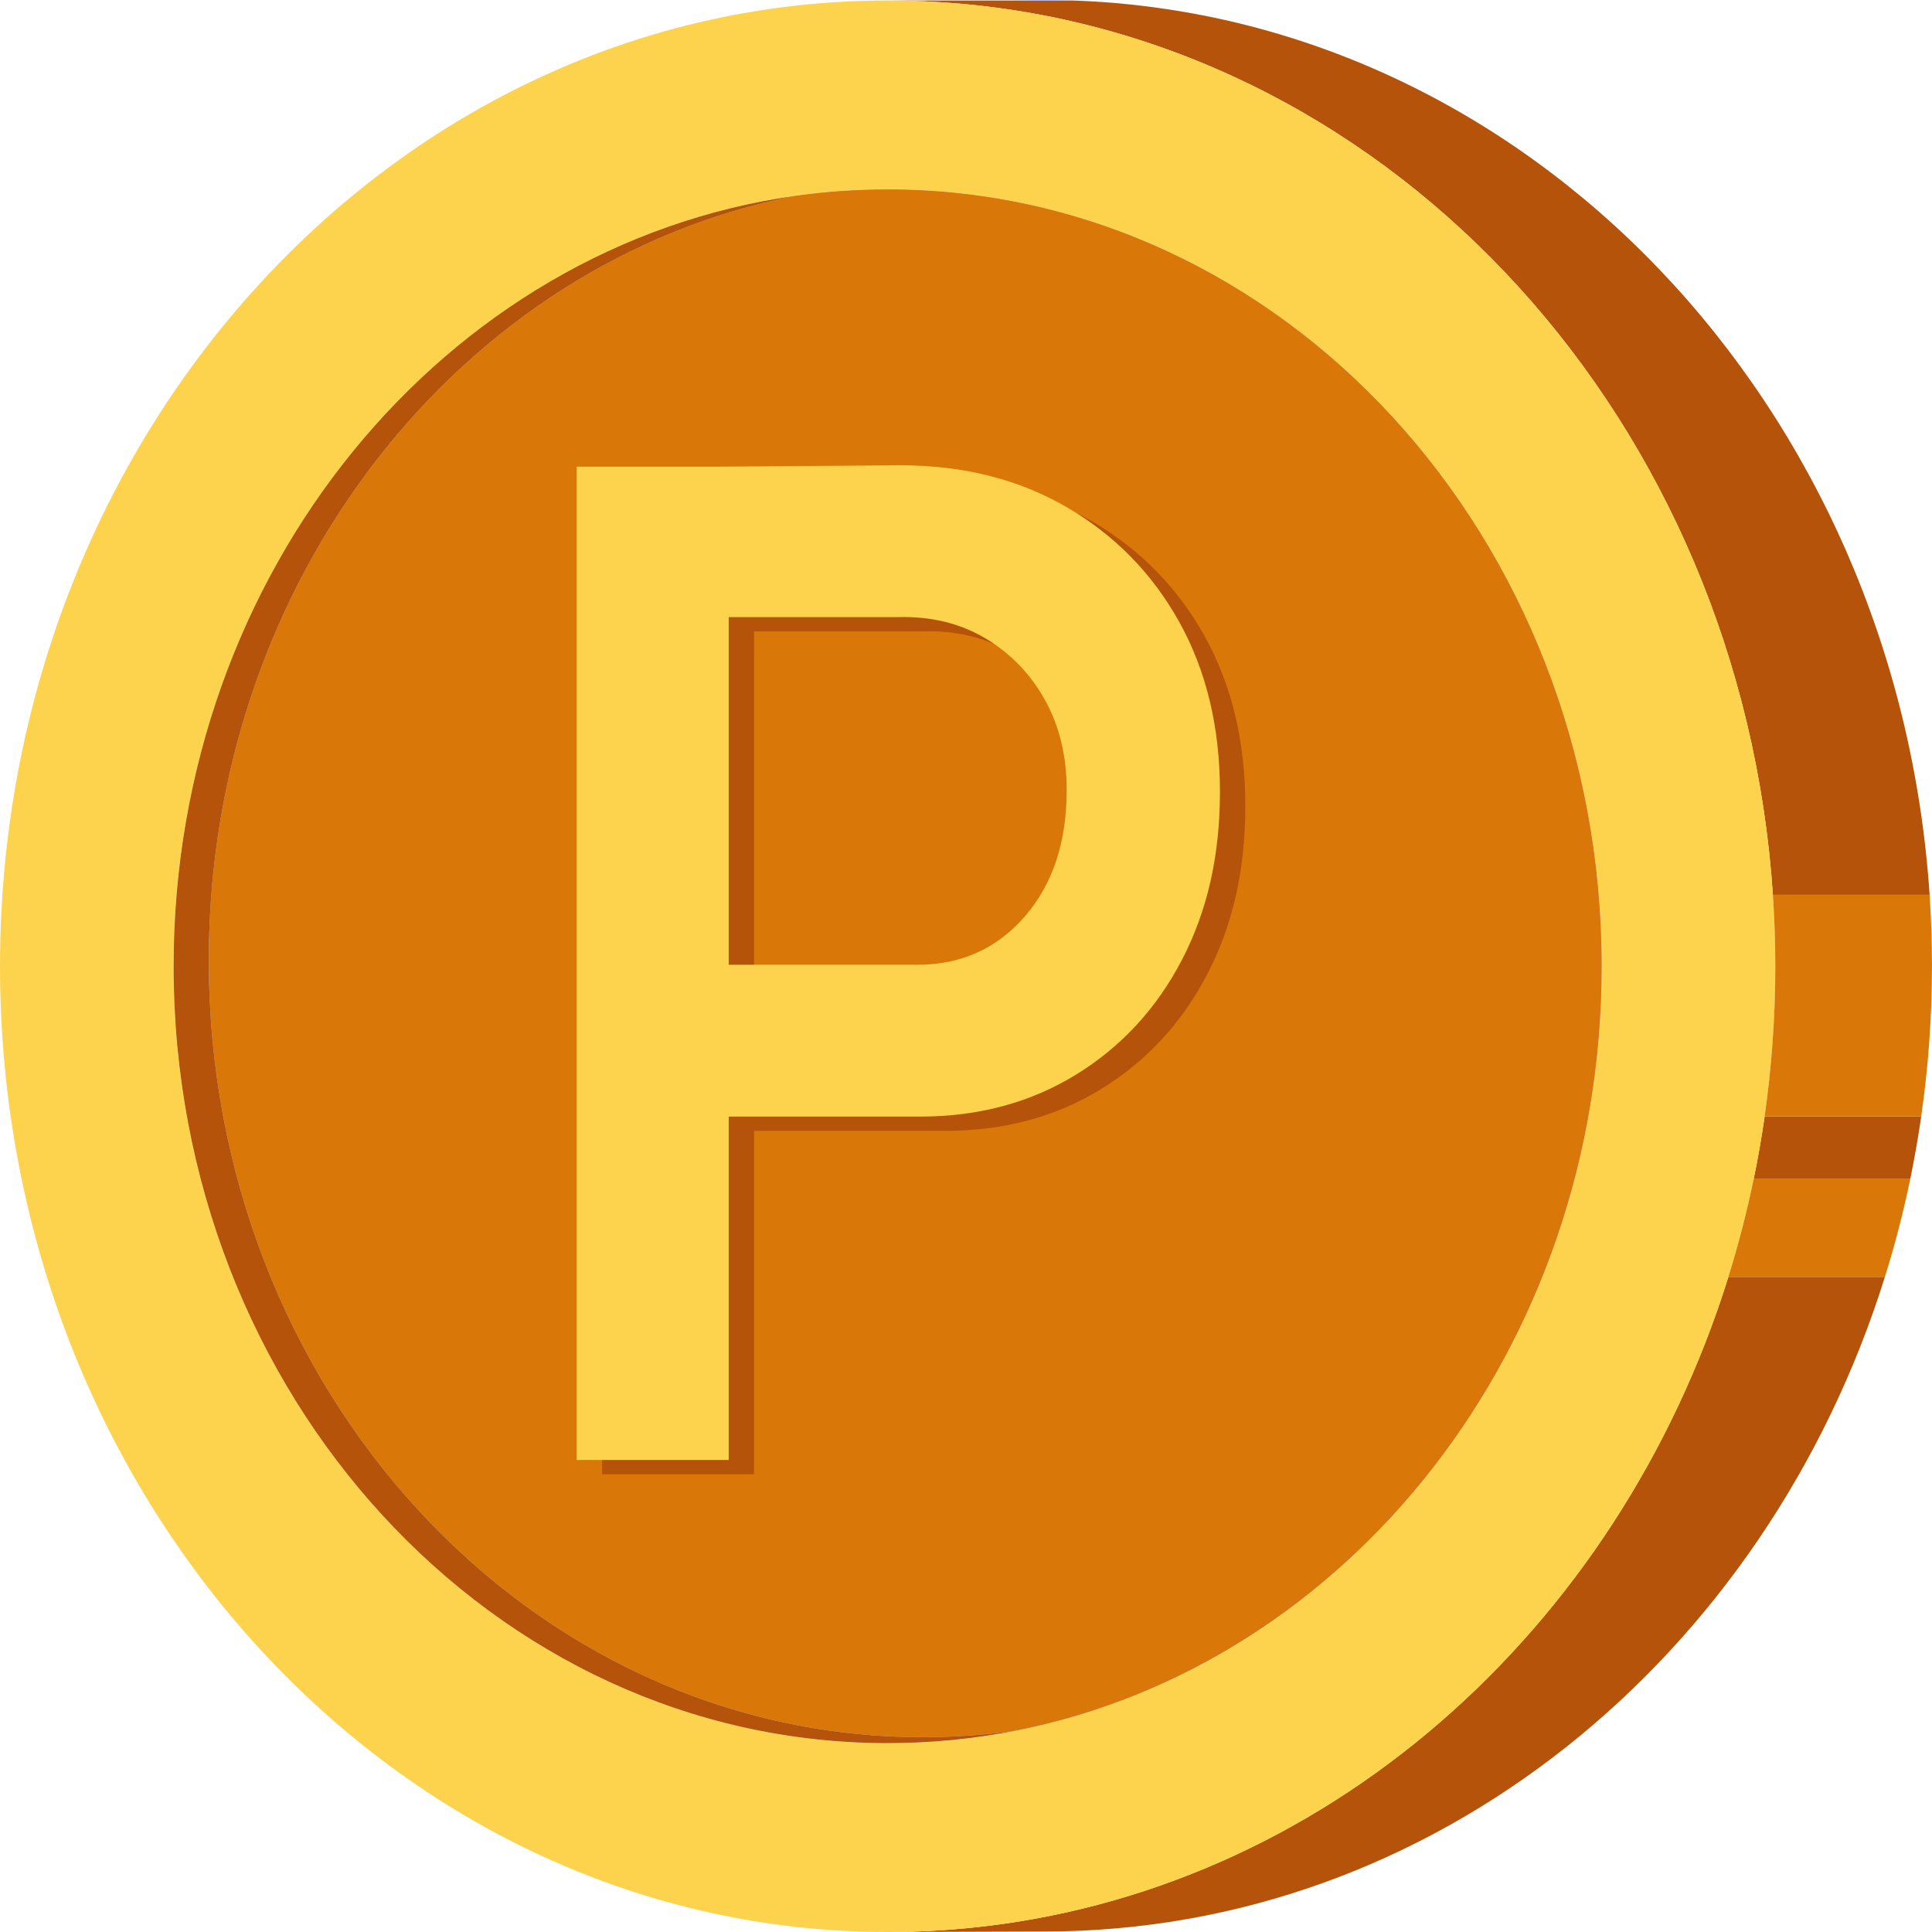
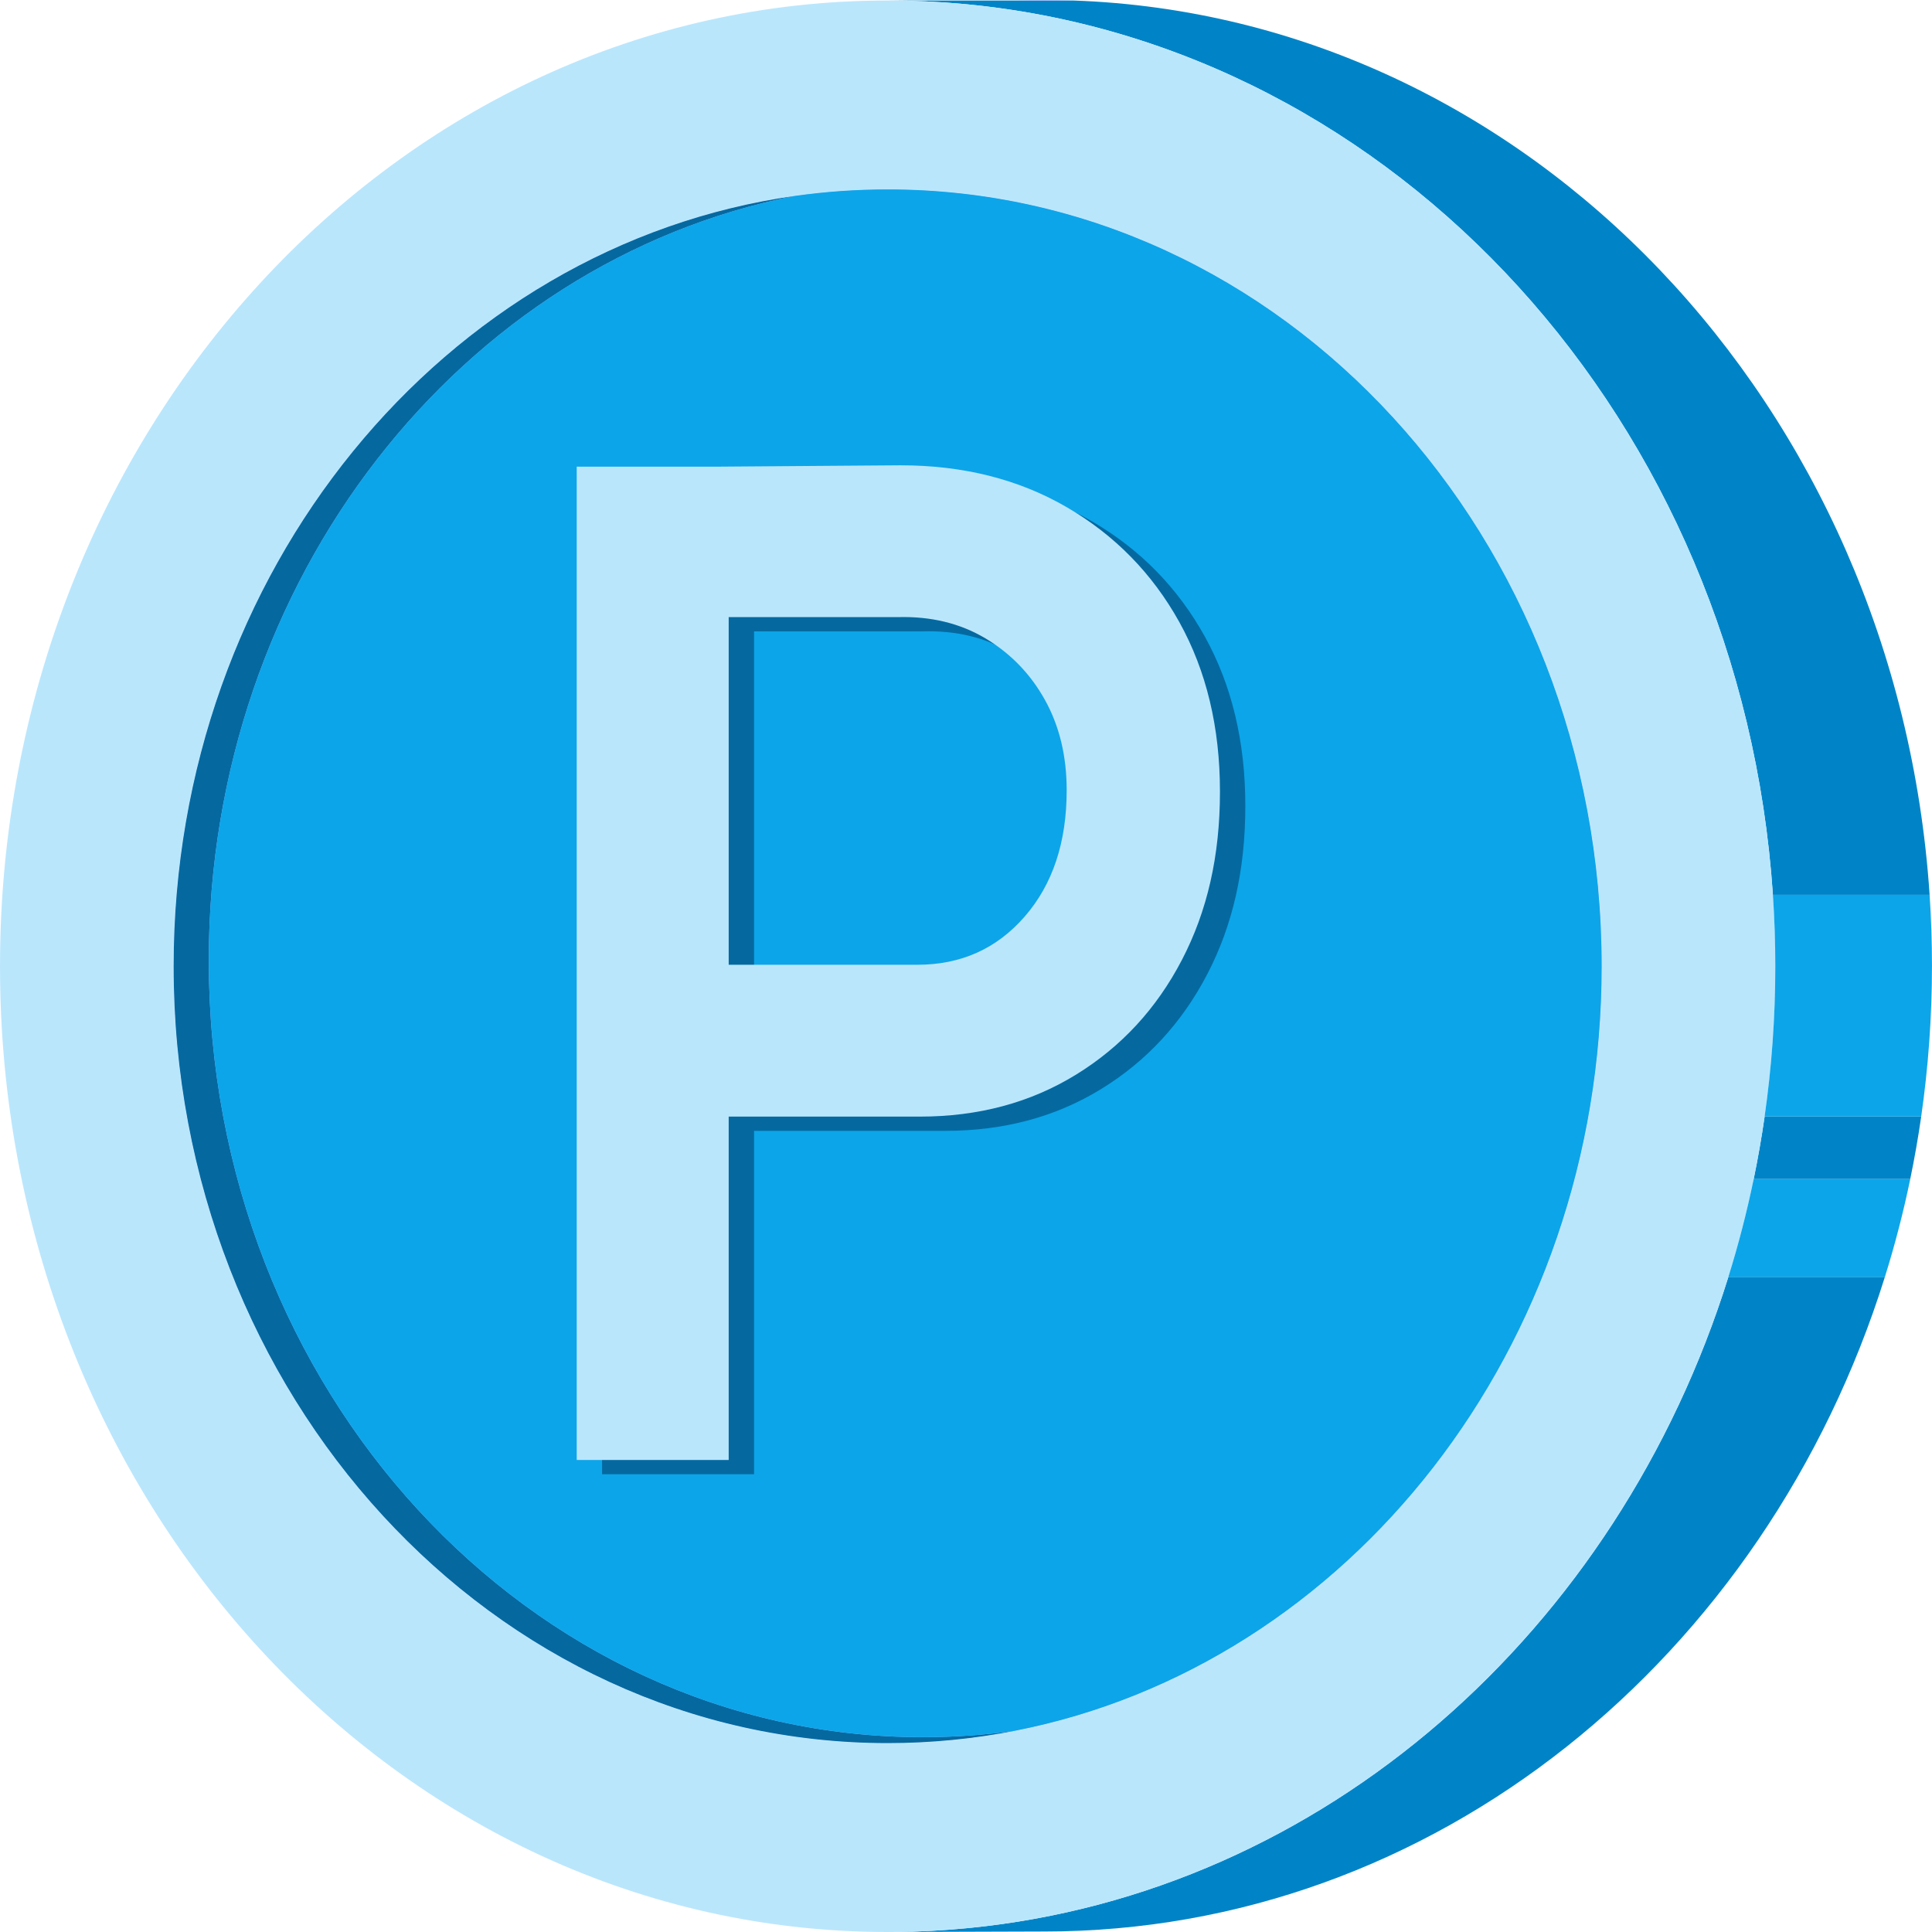
<svg xmlns="http://www.w3.org/2000/svg" id="Layer_2" viewBox="0 0 1500 1500">
  <defs>
-     <style>
-       .cls-1 {
-         fill: #fdd34e;
-       }
-       .cls-1,
-       .cls-2,
-       .cls-3,
-       .cls-4,
-       .cls-5 {
-         stroke-width: 0px;
-       }
-       .cls-2 {
-         fill: none;
-       }
-       .cls-3 {
-         fill: #a5b4fc;
-       }
-       .cls-4 {
-         fill: #d97708;
-       }
-       .cls-5 {
-         fill: #b45309;
-       }
-     </style>
+     <style>.cls-1{fill:#bae6fc;}.cls-1,.cls-2,.cls-3,.cls-4,.cls-5,.cls-6{stroke-width:0px;}.cls-2{fill:none;}.cls-3{fill:#0ca5e9;}.cls-4{fill:#0569a0;}.cls-5{fill:#a5b4fc;}.cls-6{fill:#0084c7;}</style>
  </defs>
-   <path class="cls-3" d="M1243.52,750.2c0,296.35-196.45,542.79-455.4,593.54-32.1,6.3-65.17,9.59-98.95,9.59-306.16,0-554.35-270.04-554.35-603.13,0-306.62,210.28-559.8,482.51-598.12,23.52-3.31,47.5-5.02,71.84-5.02,306.16,0,554.35,270.03,554.35,603.14Z" />
-   <path class="cls-5" d="M1463.44,991.35c-92.4,295.59-349.68,508.26-652.62,508.26l-116.75.37c19.54-.15,38.89-1.18,58.02-3.06,275.37-27.12,504.01-230.47,589.83-505.57h121.53Z" />
-   <path class="cls-5" d="M1491.62,866.85c-2.35,16.38-5.2,32.57-8.52,48.59h-121.56c3.31-16,6.15-32.21,8.5-48.59h121.58Z" />
-   <path class="cls-5" d="M1498.15,694.77h-121.67C1351.83,327.68,1084.25,33.97,747.91,3.08c-19.37-1.77-38.95-2.68-58.74-2.68h144.2c353.3,12.36,639.42,314.02,664.78,694.38Z" />
-   <path class="cls-3" d="M833.32.39h-44.99c7.47-.26,14.97-.39,22.49-.39s15.03.13,22.5.39Z" />
-   <path class="cls-3" d="M689.17,147.06c-24.34,0-48.32,1.71-71.84,5.02-258.85,50.83-455.23,297.23-455.23,593.52,0,333.11,248.2,603.14,554.35,603.14,24.28,0,48.21-1.7,71.67-5,258.96-50.75,455.4-297.19,455.4-593.54,0-333.1-248.19-603.14-554.35-603.14Z" />
+   <path class="cls-5" d="M1243.52,750.2c0,296.35-196.45,542.79-455.4,593.54-32.1,6.3-65.17,9.59-98.95,9.59-306.16,0-554.35-270.04-554.35-603.13,0-306.62,210.28-559.8,482.51-598.12,23.52-3.31,47.5-5.02,71.84-5.02,306.16,0,554.35,270.03,554.35,603.14Z" />
+   <path class="cls-6" d="M1463.44,991.35c-92.4,295.59-349.68,508.26-652.62,508.26l-116.75.37c19.54-.15,38.89-1.18,58.02-3.06,275.37-27.12,504.01-230.47,589.83-505.57h121.53Z" />
+   <path class="cls-6" d="M1491.62,866.85c-2.35,16.38-5.2,32.57-8.52,48.59h-121.56c3.31-16,6.15-32.21,8.5-48.59h121.58Z" />
+   <path class="cls-6" d="M1498.15,694.77h-121.67C1351.83,327.68,1084.25,33.97,747.91,3.08c-19.37-1.77-38.95-2.68-58.74-2.68h144.2c353.3,12.36,639.42,314.02,664.78,694.38Z" />
+   <path class="cls-5" d="M833.32.39h-44.99c7.47-.26,14.97-.39,22.49-.39s15.03.13,22.5.39Z" />
+   <path class="cls-5" d="M689.17,147.06c-24.34,0-48.32,1.71-71.84,5.02-258.85,50.83-455.23,297.23-455.23,593.52,0,333.11,248.2,603.14,554.35,603.14,24.28,0,48.21-1.7,71.67-5,258.96-50.75,455.4-297.19,455.4-593.54,0-333.1-248.19-603.14-554.35-603.14Z" />
  <path class="cls-1" d="M1376.48,694.77C1351.83,327.68,1084.25,33.97,747.91,3.08c-19.37-1.77-38.95-2.68-58.74-2.68C308.55.39,0,336.09,0,750.2s308.55,749.8,689.17,749.8l4.9-.02c19.54-.15,38.89-1.18,58.02-3.06,275.37-27.12,504.01-230.47,589.83-505.57,7.73-24.75,14.3-50.08,19.64-75.92,3.31-16,6.15-32.21,8.5-48.59,5.46-38.01,8.3-76.97,8.3-116.65,0-18.64-.62-37.13-1.86-55.43ZM788.12,1343.75c-32.1,6.3-65.17,9.59-98.95,9.59-306.16,0-554.35-270.04-554.35-603.13,0-306.62,210.28-559.8,482.51-598.12,23.52-3.31,47.5-5.02,71.84-5.02,306.16,0,554.35,270.03,554.35,603.14,0,296.35-196.45,542.79-455.4,593.54Z" />
-   <path class="cls-5" d="M788.12,1343.75c-32.1,6.3-65.17,9.59-98.95,9.59-306.16,0-554.35-270.04-554.35-603.13,0-306.62,210.28-559.8,482.51-598.12-258.85,50.83-455.23,297.23-455.23,593.52,0,333.11,248.2,603.14,554.35,603.14,24.28,0,48.21-1.7,71.67-5Z" />
-   <path class="cls-4" d="M1243.52,750.2c0,296.35-196.45,542.79-455.4,593.54-23.46,3.3-47.39,5-71.67,5-306.15,0-554.35-270.03-554.35-603.14,0-296.29,196.38-542.69,455.23-593.52,23.52-3.31,47.5-5.02,71.84-5.02,306.16,0,554.35,270.03,554.35,603.14Z" />
+   <path class="cls-4" d="M788.12,1343.75c-32.1,6.3-65.17,9.59-98.95,9.59-306.16,0-554.35-270.04-554.35-603.13,0-306.62,210.28-559.8,482.51-598.12-258.85,50.83-455.23,297.23-455.23,593.52,0,333.11,248.2,603.14,554.35,603.14,24.28,0,48.21-1.7,71.67-5Z" />
+   <path class="cls-3" d="M1243.52,750.2c0,296.35-196.45,542.79-455.4,593.54-23.46,3.3-47.39,5-71.67,5-306.15,0-554.35-270.03-554.35-603.14,0-296.29,196.38-542.69,455.23-593.52,23.52-3.31,47.5-5.02,71.84-5.02,306.16,0,554.35,270.03,554.35,603.14Z" />
  <line class="cls-2" x1="689.17" y1="1500" x2="694.07" y2="1499.98" />
-   <path class="cls-4" d="M1499.98,749.81c0,39.82-2.86,78.91-8.36,117.04h-121.58c5.46-38.01,8.3-76.97,8.3-116.65,0-18.64-.62-37.13-1.86-55.43h121.67c1.22,18.17,1.83,36.53,1.83,55.03Z" />
-   <path class="cls-4" d="M1483.11,915.43c-5.35,25.83-11.93,51.17-19.67,75.92h-121.53c7.73-24.75,14.3-50.08,19.64-75.92h121.56Z" />
-   <path class="cls-5" d="M467.45,1144.59V373.4h117.99v771.19h-117.99ZM574.26,877.98v-117.88h157.66c33.9,0,61.69-12.48,83.39-37.46,21.7-24.95,32.56-57.65,32.56-98.05,0-26.43-5.6-49.74-16.79-69.95-11.19-20.2-26.61-36.18-46.27-47.94-19.69-11.73-42.39-17.24-68.15-16.51h-142.4v-116.79l144.43-1.09c48.82,0,91.88,10.83,129.18,32.5,37.28,21.67,66.44,51.42,87.46,89.24,21.01,37.83,31.54,81.71,31.54,131.65s-9.84,92.73-29.49,130.55c-19.67,37.83-47.14,67.59-82.39,89.24-35.26,21.67-75.61,32.5-121.04,32.5h-159.68Z" />
+   <path class="cls-3" d="M1499.98,749.81c0,39.82-2.86,78.91-8.36,117.04h-121.58c5.46-38.01,8.3-76.97,8.3-116.65,0-18.64-.62-37.13-1.86-55.43h121.67c1.22,18.17,1.83,36.53,1.83,55.03Z" />
+   <path class="cls-3" d="M1483.11,915.43c-5.35,25.83-11.93,51.17-19.67,75.92h-121.53c7.73-24.75,14.3-50.08,19.64-75.92h121.56Z" />
+   <path class="cls-4" d="M467.45,1144.59V373.4h117.99v771.19h-117.99ZM574.26,877.98v-117.88h157.66c33.9,0,61.69-12.48,83.39-37.46,21.7-24.95,32.56-57.65,32.56-98.05,0-26.43-5.6-49.74-16.79-69.95-11.19-20.2-26.61-36.18-46.27-47.94-19.69-11.73-42.39-17.24-68.15-16.51h-142.4v-116.79l144.43-1.09c48.82,0,91.88,10.83,129.18,32.5,37.28,21.67,66.44,51.42,87.46,89.24,21.01,37.83,31.54,81.71,31.54,131.65s-9.84,92.73-29.49,130.55c-19.67,37.83-47.14,67.59-82.39,89.24-35.26,21.67-75.61,32.5-121.04,32.5h-159.68Z" />
  <path class="cls-1" d="M447.76,1133.53V362.33h117.99v771.19h-117.99ZM554.56,866.92v-117.88h157.66c33.9,0,61.69-12.48,83.39-37.46,21.7-24.95,32.56-57.65,32.56-98.05,0-26.43-5.6-49.74-16.79-69.95-11.19-20.2-26.61-36.18-46.27-47.94-19.69-11.73-42.39-17.24-68.15-16.51h-142.4v-116.79l144.43-1.09c48.82,0,91.88,10.83,129.18,32.5,37.28,21.67,66.44,51.42,87.46,89.24,21.01,37.83,31.54,81.71,31.54,131.65s-9.84,92.73-29.49,130.55c-19.67,37.83-47.14,67.59-82.39,89.24-35.26,21.67-75.61,32.5-121.04,32.5h-159.68Z" />
</svg>
